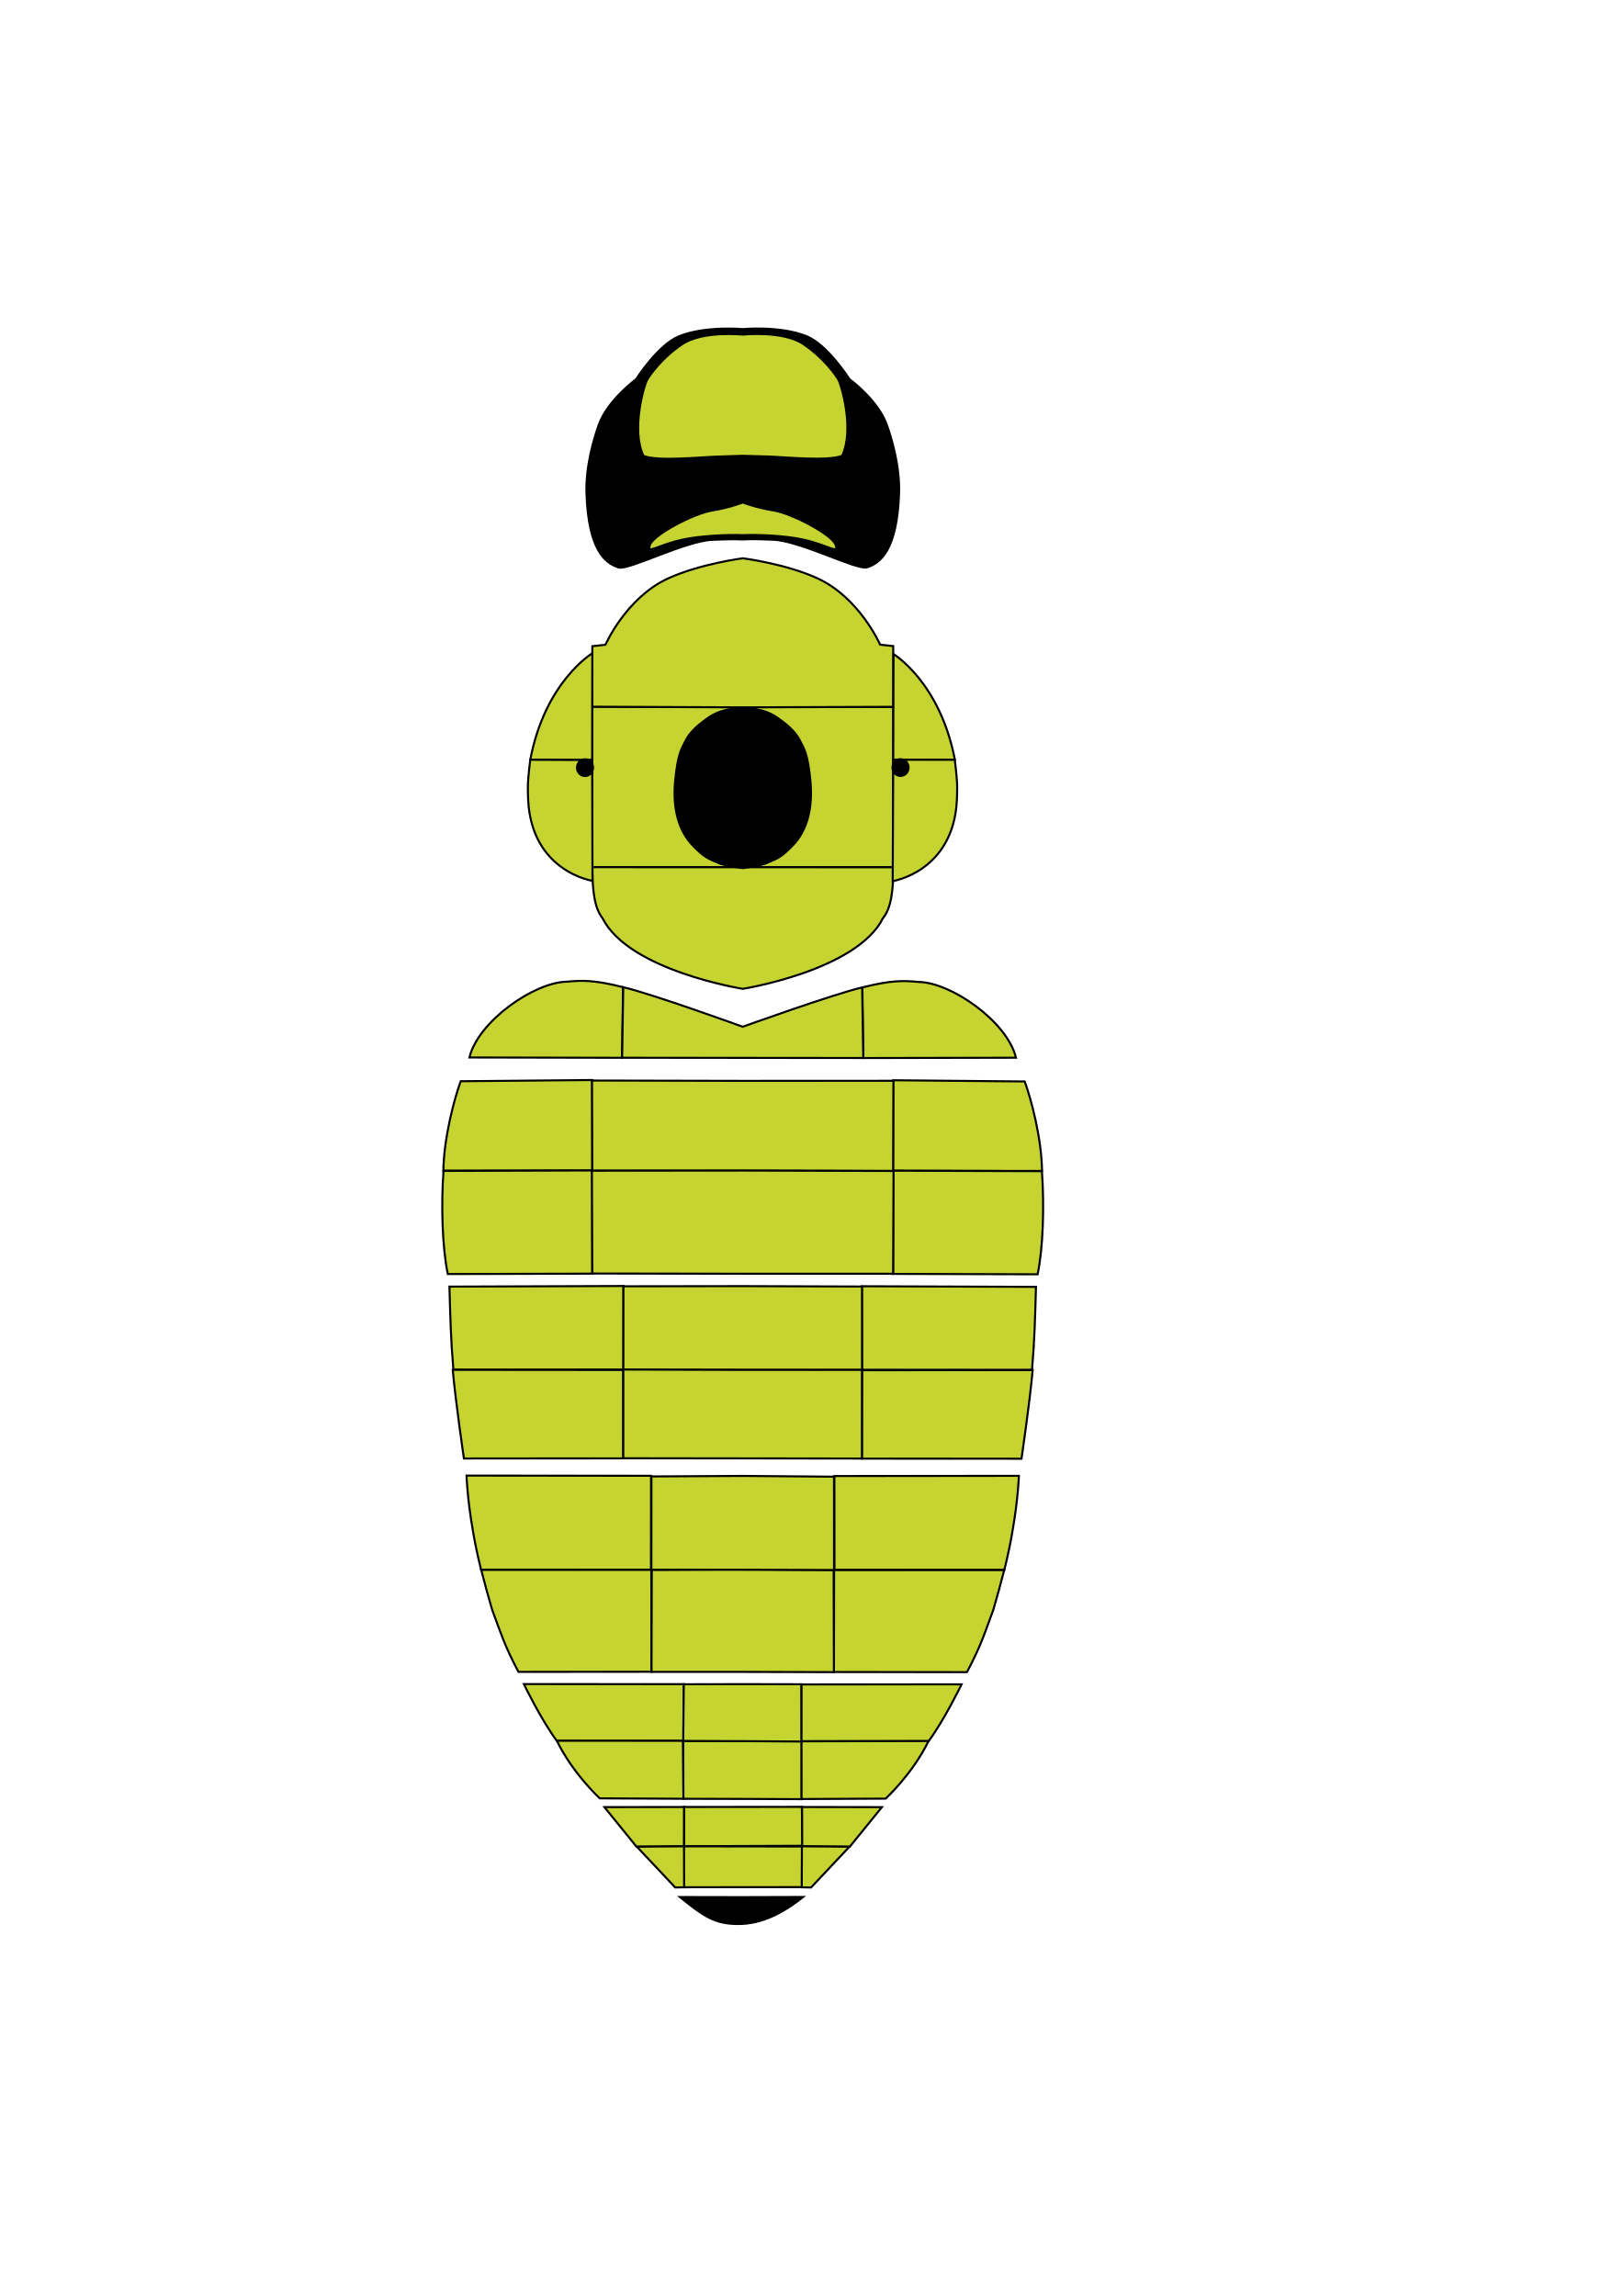
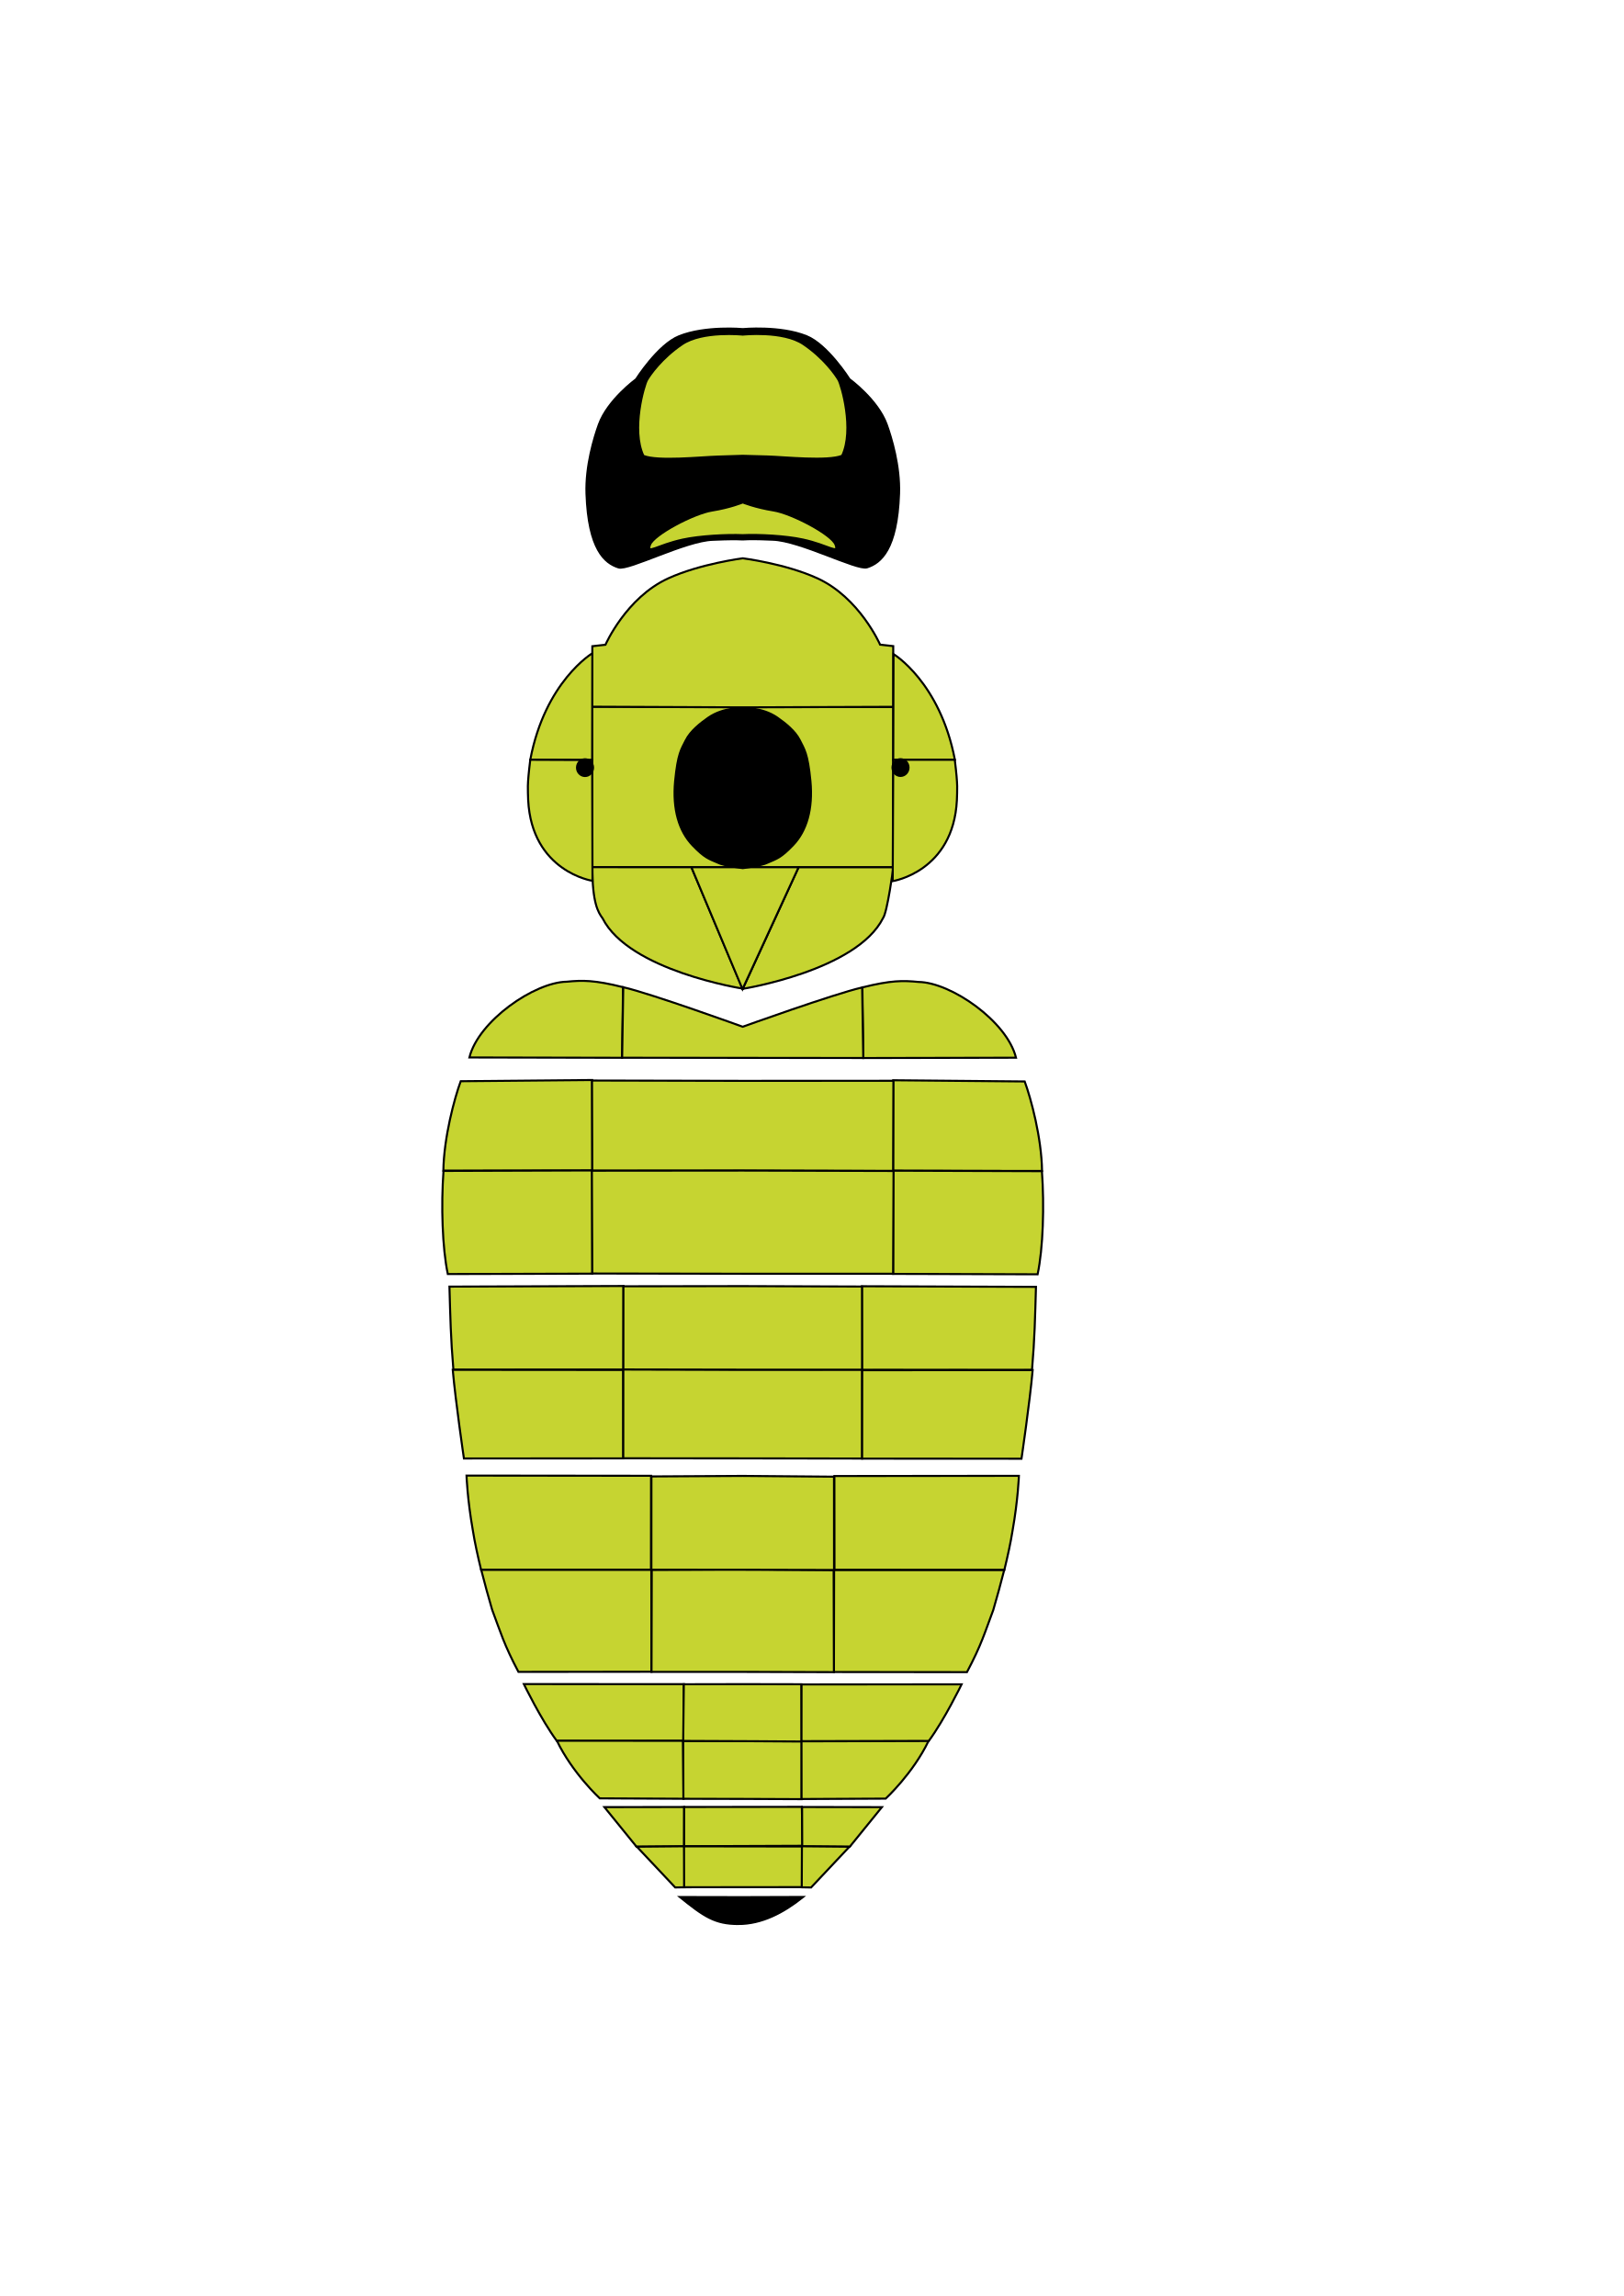
<svg xmlns="http://www.w3.org/2000/svg" width="210mm" height="297mm" viewBox="0 0 210 297" version="1.1" id="svg1">
  <defs id="defs1" />
  <g id="layer1">
    <path id="T1_l" style="fill:#C6D431;stroke:#000000;stroke-width:0.265;stroke-opacity:1;fill-opacity:1" d="m 80.58,127.695 c -3.701,-0.923 -5.236,-0.905 -7.274,-0.706 -4.188,0.064 -11.432,5.08 -12.597,9.801 l 19.748,0.041 z" />
    <path id="T2_al" style="display:inline;fill:#C6D431;fill-opacity:1;stroke:#000000;stroke-width:0.265;stroke-opacity:1" d="m 76.596,139.705 -17.01,0.156 c -0.809,2.2 -2.18,7.261 -2.245,11.578 l 19.266,-0.024 z" />
    <path id="T2_pl" style="display:inline;fill:#C6D431;fill-opacity:1;stroke:#000000;stroke-width:0.265;stroke-opacity:1" d="m 76.608,164.753 -18.692,0.052 c -0.715,-3.386 -0.878,-8.85 -0.558,-13.341 l 19.246,-0.06 z" />
    <path id="T3_al" style="display:inline;fill:#C6D431;fill-opacity:1;stroke:#000000;stroke-width:0.265;stroke-opacity:1" d="m 80.643,166.351 -22.515,0.08 c 0.114,3.932 0.163,6.673 0.511,10.749 l 21.989,-0.021 z" />
    <path id="T4_al" style="display:inline;fill:#C6D431;fill-opacity:1;stroke:#000000;stroke-width:0.265;stroke-opacity:1" d="m 84.204,190.901 -23.869,-0.027 c 0,0 0.107,3.04 0.816,7.065 0.254,1.612 0.643,3.367 1.069,5.115 l 21.974,-0.012 z" />
    <path id="T4_pl" style="display:inline;fill:#C6D431;fill-opacity:1;stroke:#000000;stroke-width:0.265;stroke-opacity:1" d="m 84.26,216.252 -17.207,0.015 c -1.877,-3.543 -2.295,-5.084 -3.404,-8.04 -0.473,-1.635 -0.97,-3.401 -1.413,-5.16 h 22 z" />
    <path id="T5_al" style="display:inline;fill:#C6D431;fill-opacity:1;stroke:#000000;stroke-width:0.265;stroke-opacity:1" d="m 88.45,217.857 -20.7,-0.014 c 0,0 2.214,4.576 4.27,7.362 l 16.438,-0.008 z" />
    <path id="T5_pl" style="display:inline;fill:#C6D431;fill-opacity:1;stroke:#000000;stroke-width:0.265;stroke-opacity:1" d="m 88.406,232.679 -10.838,-0.052 c 0,0 -3.519,-3.243 -5.544,-7.453 l 16.315,0.009 z" />
    <path id="scutum_lr" style="display:inline;fill:#C6D431;fill-opacity:1;stroke:#000000;stroke-width:0.265;stroke-dasharray:none;stroke-opacity:1" d="m 115.54,112.188 -0.017,-20.732 -38.974,-0.043 0.059,20.762 z" />
-     <path id="propodeum" style="fill:#C6D431;fill-opacity:1;stroke:#000000;stroke-width:0.265;stroke-dasharray:none;stroke-opacity:1" d="m 114.203,118.769 c 0.566,-0.755 1.341,-1.958 1.338,-6.581 l -38.932,-0.013 c 0,4.623 0.755,5.852 1.321,6.606 3.426,6.801 18.137,9.129 18.137,9.129 0,0 14.711,-2.34 18.137,-9.141 z" />
+     <path style="fill:#c6d431;fill-opacity:1;stroke:#000000;stroke-width:0.265;stroke-dasharray:none;stroke-opacity:1" d="m 96.066,127.91 c 0,0 14.711,-2.34 18.137,-9.141 v -10e-5 c 0.566,-0.755 1.338,-6.581 1.338,-6.581 l -12.257,-0.003 z" id="propodeum_r" />
+     <path style="fill:#c6d431;fill-opacity:1;stroke:#000000;stroke-width:0.265;stroke-dasharray:none;stroke-opacity:1" d="m 89.423,112.182 -12.815,-0.007 c 0,4.623 0.755,5.852 1.321,6.606 3.426,6.801 18.113,9.099 18.113,9.099 z" id="propodeum_l" />
+     <path style="fill:#c6d431;fill-opacity:1;stroke:#000000;stroke-width:0.265;stroke-dasharray:none;stroke-opacity:1" d="m 103.284,112.185 -13.861,-0.003 6.609,15.768 z" id="propodeum_m" />
    <path id="pronotum" style="fill:#C6D431;fill-opacity:1;stroke:#000000;stroke-width:0.265;stroke-dasharray:none;stroke-opacity:1" d="m 96.066,91.501 -19.516,-0.084 0.059,-7.827 1.698,-0.189 c 0,0 2.657,-6.09 8.114,-8.585 4.139,-1.893 9.646,-2.598 9.646,-2.598 0,0 5.507,0.693 9.646,2.586 5.457,2.495 8.114,8.585 8.114,8.585 l 1.698,0.189 2e-5,7.854 z" />
    <path id="scutum_m" style="fill:#000000;fill-opacity:1;stroke:#000000;stroke-width:0.265;stroke-dasharray:none;stroke-opacity:1" d="m 99.265,111.594 c 1.22,-0.527 1.726,-0.636 3.286,-2.259 1.778,-1.85 2.602,-4.686 2.264,-8.302 -0.349,-3.612 -0.798,-4.109 -1.388,-5.292 -0.589,-1.184 -1.885,-2.205 -2.889,-2.905 -2.008,-1.4 -4.472,-1.223 -4.472,-1.223 0,0 -2.464,-0.165 -4.472,1.235 -1.004,0.7 -2.3,1.721 -2.889,2.905 -0.589,1.184 -1.038,1.68 -1.388,5.292 -0.338,3.616 0.486,6.452 2.264,8.302 1.56,1.623 2.065,1.733 3.286,2.259 0.727,0.386 3.199,0.69 3.199,0.69 0,0 2.472,-0.316 3.199,-0.702 z" />
    <path id="head" style="fill:#000000;stroke:#000000;stroke-width:0.265;stroke-opacity:1;fill-opacity:1" d="m 99.937,69.814 c 3.496,0.095 10.897,3.977 12.19,3.575 1.808,-0.563 3.898,-2.358 4.151,-9.529 0.127,-3.588 -0.983,-7.247 -1.604,-8.963 -1.152,-3.182 -4.812,-5.849 -4.812,-5.849 0,0 -2.827,-4.468 -5.566,-5.566 -3.414,-1.369 -8.23,-0.91 -8.23,-0.91 0,0 -4.816,-0.447 -8.23,0.922 -2.74,1.098 -5.566,5.566 -5.566,5.566 0,0 -3.66,2.667 -4.812,5.849 -0.621,1.716 -1.731,5.375 -1.604,8.963 0.253,7.171 2.343,8.966 4.151,9.529 1.293,0.402 8.694,-3.48 12.19,-3.575 2.4,-0.098 2.883,-0.083 3.871,-0.045 0.989,-0.05 1.471,-0.065 3.871,0.033 z" />
    <path id="face" style="fill:#C6D431;stroke:#000000;stroke-width:0.265;stroke-opacity:1;fill-opacity:1" d="m 103.919,44.519 c 2.642,1.793 4.151,3.963 4.529,4.623 0.377,0.66 2.076,6.416 0.472,9.812 -1.837,0.761 -7.473,0.159 -9.66,0.094 l -3.194,-0.088 -3.194,0.1 c -2.187,0.064 -7.823,0.667 -9.66,-0.094 -1.604,-3.396 0.094,-9.152 0.472,-9.812 0.377,-0.66 1.887,-2.83 4.529,-4.623 2.642,-1.793 7.853,-1.247 7.853,-1.247 0,0 5.211,-0.558 7.853,1.235 z" />
    <path id="vertex" style="fill:#C6D431;stroke:#000000;stroke-width:0.265;stroke-opacity:1;fill-opacity:1" d="m 103.819,69.787 c 3.356,0.73 4.723,1.998 4.251,0.677 -0.472,-1.321 -5.661,-4.057 -8.019,-4.434 -2.359,-0.377 -3.985,-1.038 -3.985,-1.038 0,0 -1.626,0.672 -3.985,1.049 -2.359,0.377 -7.548,3.113 -8.019,4.434 -0.472,1.321 0.895,0.052 4.251,-0.677 2.17,-0.472 5.661,-0.66 7.753,-0.572 2.092,-0.1 5.583,0.088 7.753,0.56 z" />
    <path id="mesosoma_al" style="fill:#C6D431;fill-opacity:1;stroke:#000000;stroke-width:0.265;stroke-dasharray:none;stroke-opacity:1" d="m 76.605,84.507 c 0,0 -6.114,3.656 -8.023,13.77 l 8.004,0.031 z" />
    <path id="mesosoma_ar" style="fill:#C6D431;fill-opacity:1;stroke:#000000;stroke-width:0.265;stroke-dasharray:none;stroke-opacity:1" d="m 115.563,84.61 c 0,0 6.017,3.629 7.938,13.674 l -7.977,0.012 z" />
    <path id="mesosoma_pl" style="fill:#C6D431;fill-opacity:1;stroke:#000000;stroke-width:0.265;stroke-opacity:1" d="m 76.629,113.942 c 0,0 -7.854,-1.189 -8.32,-10.455 -0.027,-1.391 -0.165,-1.698 0.273,-5.205 l 8.004,0.035 z" />
    <path id="mesosoma_pr" style="fill:#C6D431;fill-opacity:1;stroke:#000000;stroke-width:0.265;stroke-opacity:1" d="m 115.456,113.979 c 0,0 7.836,-1.207 8.302,-10.472 0.027,-1.391 0.165,-1.698 -0.272,-5.223 l -7.961,9.83e-4 z" />
    <path id="T3_pl" style="display:inline;fill:#C6D431;fill-opacity:1;stroke:#000000;stroke-width:0.265;stroke-opacity:1" d="M 80.597,177.213 58.555,177.195 c 0.362,4.104 1.446,11.466 1.446,11.466 l 20.61,-0.011 z" />
    <path id="T7" style="fill:#000000;fill-opacity:1;stroke:#000000;stroke-width:0.265;stroke-opacity:1" d="m 95.486,248.883 c -3.042,0.002 -4.444,-0.987 -7.553,-3.492 l 7.968,0.016 7.977,-0.025 c -2.589,2.061 -5.351,3.499 -8.393,3.502 z" />
    <path id="T1_r" style="display:inline;fill:#C6D431;fill-opacity:1;stroke:#000000;stroke-width:0.265;stroke-opacity:1" d="m 111.534,127.727 c 3.701,-0.923 5.236,-0.905 7.274,-0.706 4.188,0.064 11.432,5.08 12.597,9.801 l -19.748,0.041 z" />
    <path id="T2_ar" style="display:inline;fill:#C6D431;fill-opacity:1;stroke:#000000;stroke-width:0.265;stroke-opacity:1" d="m 115.518,139.737 17.01,0.156 c 0.809,2.2 2.18,7.261 2.245,11.578 l -19.266,-0.024 z" />
    <path id="T2_pr" style="display:inline;fill:#C6D431;fill-opacity:1;stroke:#000000;stroke-width:0.265;stroke-opacity:1" d="m 115.507,164.785 18.692,0.052 c 0.715,-3.386 0.878,-8.85 0.558,-13.341 l -19.246,-0.06 z" />
    <path id="T3_ar" style="display:inline;fill:#C6D431;fill-opacity:1;stroke:#000000;stroke-width:0.265;stroke-opacity:1" d="m 111.471,166.383 22.515,0.08 c -0.114,3.932 -0.163,6.673 -0.511,10.749 l -21.989,-0.021 z" />
    <path id="T4_ar" style="display:inline;fill:#C6D431;fill-opacity:1;stroke:#000000;stroke-width:0.265;stroke-opacity:1" d="m 107.91,190.933 23.869,-0.027 c 0,0 -0.107,3.04 -0.816,7.065 -0.254,1.612 -0.643,3.367 -1.069,5.115 l -21.974,-0.012 z" />
    <path id="T4_pr" style="display:inline;fill:#C6D431;fill-opacity:1;stroke:#000000;stroke-width:0.265;stroke-opacity:1" d="m 107.854,216.284 17.207,0.015 c 1.877,-3.543 2.295,-5.084 3.404,-8.04 0.473,-1.635 0.97,-3.401 1.413,-5.16 h -22 z" />
    <path id="T1_m" style="display:inline;fill:#C6D431;fill-opacity:1;stroke:#000000;stroke-width:0.265;stroke-opacity:1" d="m 111.65,136.857 -0.145,-9.126 c -3.752,0.875 -15.448,5.085 -15.448,5.085 0,0 -11.696,-4.242 -15.448,-5.117 l -0.145,9.126 15.593,0.017 z" />
    <path id="T2_am" style="display:inline;fill:#C6D431;fill-opacity:1;stroke:#000000;stroke-width:0.265;stroke-dasharray:none;stroke-opacity:1" d="m 115.509,151.472 0.039,-11.667 -19.491,0.01 -19.491,-0.042 0.039,11.667 19.452,-0.008 z" />
    <path id="T3_pm" style="display:inline;fill:#C6D431;fill-opacity:1;stroke:#000000;stroke-width:0.265;stroke-dasharray:none;stroke-opacity:1" d="m 111.504,188.67 -0.008,-11.504 -15.439,0.007 -15.439,-0.039 -0.008,11.504 15.447,0.011 z" />
    <path id="T3_am" style="display:inline;fill:#C6D431;fill-opacity:1;stroke:#000000;stroke-width:0.265;stroke-dasharray:none;stroke-opacity:1" d="m 111.492,177.178 -0.008,-10.758 -15.427,-0.053 -15.427,0.021 -0.008,10.758 15.434,0.028 z" />
    <path id="T4_pm" style="display:inline;fill:#C6D431;fill-opacity:1;stroke:#000000;stroke-width:0.265;stroke-dasharray:none;stroke-opacity:1" d="m 107.853,216.299 -0.034,-13.205 -11.762,-0.094 -11.762,0.062 -0.034,13.205 11.796,0.001 z" />
    <path id="T4_am" style="display:inline;fill:#C6D431;fill-opacity:1;stroke:#000000;stroke-width:0.265;stroke-dasharray:none;stroke-opacity:1" d="m 107.87,203.084 -0.005,-12.067 -11.807,-0.1 -11.807,0.068 -0.005,12.067 11.812,0.006 z" />
    <path id="T2_pm" style="display:inline;fill:#C6D431;fill-opacity:1;stroke:#000000;stroke-width:0.265;stroke-opacity:1" d="m 115.509,164.769 0.057,-13.299 -19.508,-0.05 -19.508,0.018 0.057,13.299 19.451,0.029 z" />
    <path id="T3_pr" style="display:inline;fill:#C6D431;fill-opacity:1;stroke:#000000;stroke-width:0.265;stroke-opacity:1" d="m 111.517,177.245 22.042,-0.018 c -0.362,4.104 -1.446,11.466 -1.446,11.466 l -20.61,-0.011 z" />
    <path id="T5_pm" style="fill:#C6D431;fill-opacity:1;stroke:#000000;stroke-width:0.265;stroke-dasharray:none;stroke-opacity:1" d="m 103.692,225.175 c -4.995,0 -14.117,0.029 -15.326,0.029 l 0.02,7.478 c 5.06,-0.009 12.769,0.046 15.299,0.048 z" />
    <path id="T5_am" style="fill:#C6D431;fill-opacity:1;stroke:#000000;stroke-width:0.265;stroke-dasharray:none;stroke-opacity:1" d="m 103.654,217.867 -7.607,-0.014 -7.607,0.015 -0.079,7.327 c 5.357,0 14.053,0.081 15.324,0.081 z" />
    <path id="T6_al" style="display:inline;fill:#C6D431;fill-opacity:1;stroke:#000000;stroke-width:0.265;stroke-opacity:1" d="m 88.494,233.744 -10.324,0.017 4.153,5.12 6.154,-0.05 z" />
    <path id="T6_pl" style="display:inline;fill:#C6D431;fill-opacity:1;stroke:#000000;stroke-width:0.265;stroke-opacity:1" d="m 88.512,238.826 -6.143,0.057 4.96,5.27 1.209,-0.024 z" />
    <path id="T6_am" style="display:inline;fill:#C6D431;fill-opacity:1;stroke:#000000;stroke-width:0.265;stroke-opacity:1" d="m 103.704,233.727 -15.219,0.017 c 0,1.771 -5.98e-4,4.198 -5.98e-4,5.078 l 15.319,-0.058 z" />
    <path id="T6_pm" style="fill:#C6D431;fill-opacity:1;stroke:#000000;stroke-width:0.265;stroke-opacity:1" d="m 103.821,238.856 -15.353,-0.022 0.011,5.291 15.359,-0.016 z" />
    <path id="T6_ar" style="display:inline;fill:#C6D431;fill-opacity:1;stroke:#000000;stroke-width:0.265;stroke-opacity:1" d="m 103.735,233.746 10.324,0.017 -4.153,5.12 -6.154,-0.05 z" />
    <path id="T6_pr" style="display:inline;fill:#C6D431;fill-opacity:1;stroke:#000000;stroke-width:0.265;stroke-opacity:1" d="m 103.717,238.829 6.143,0.057 -4.96,5.27 -1.209,-0.024 z" />
-     <path id="T5_al" style="display:inline;fill:#C6D431;fill-opacity:1;stroke:#000000;stroke-width:0.265;stroke-opacity:1" d="m 103.667,217.891 20.7,-0.014 c 0,0 -2.214,4.576 -4.27,7.362 l -16.438,-0.008 z" />
-     <path id="T5_pl" style="display:inline;fill:#C6D431;fill-opacity:1;stroke:#000000;stroke-width:0.265;stroke-opacity:1" d="m 103.669,232.713 10.879,-0.052 c 0,0 3.519,-3.243 5.544,-7.453 l -16.431,0.042 z" />
+     <path id="T5_ar" style="display:inline;fill:#C6D431;fill-opacity:1;stroke:#000000;stroke-width:0.265;stroke-opacity:1" d="m 103.667,217.891 20.7,-0.014 c 0,0 -2.214,4.576 -4.27,7.362 l -16.438,-0.008 z" />
+     <path id="T5_pr" style="display:inline;fill:#C6D431;fill-opacity:1;stroke:#000000;stroke-width:0.265;stroke-opacity:1" d="m 103.669,232.713 10.879,-0.052 c 0,0 3.519,-3.243 5.544,-7.453 l -16.431,0.042 z" />
  </g>
  <g id="layer2">
    <ellipse style="fill:#000000;fill-opacity:1;stroke:#000000;stroke-width:0.265;stroke-dasharray:none;stroke-opacity:1" id="tegula_l" cx="75.665" cy="99.299" rx="1.038" ry="1.085" />
    <ellipse style="fill:#000000;fill-opacity:1;stroke:#000000;stroke-width:0.265;stroke-dasharray:none;stroke-opacity:1" id="tegula_r" cx="-116.467" cy="99.287" rx="1.038" ry="1.085" transform="scale(-1,1)" />
  </g>
</svg>
